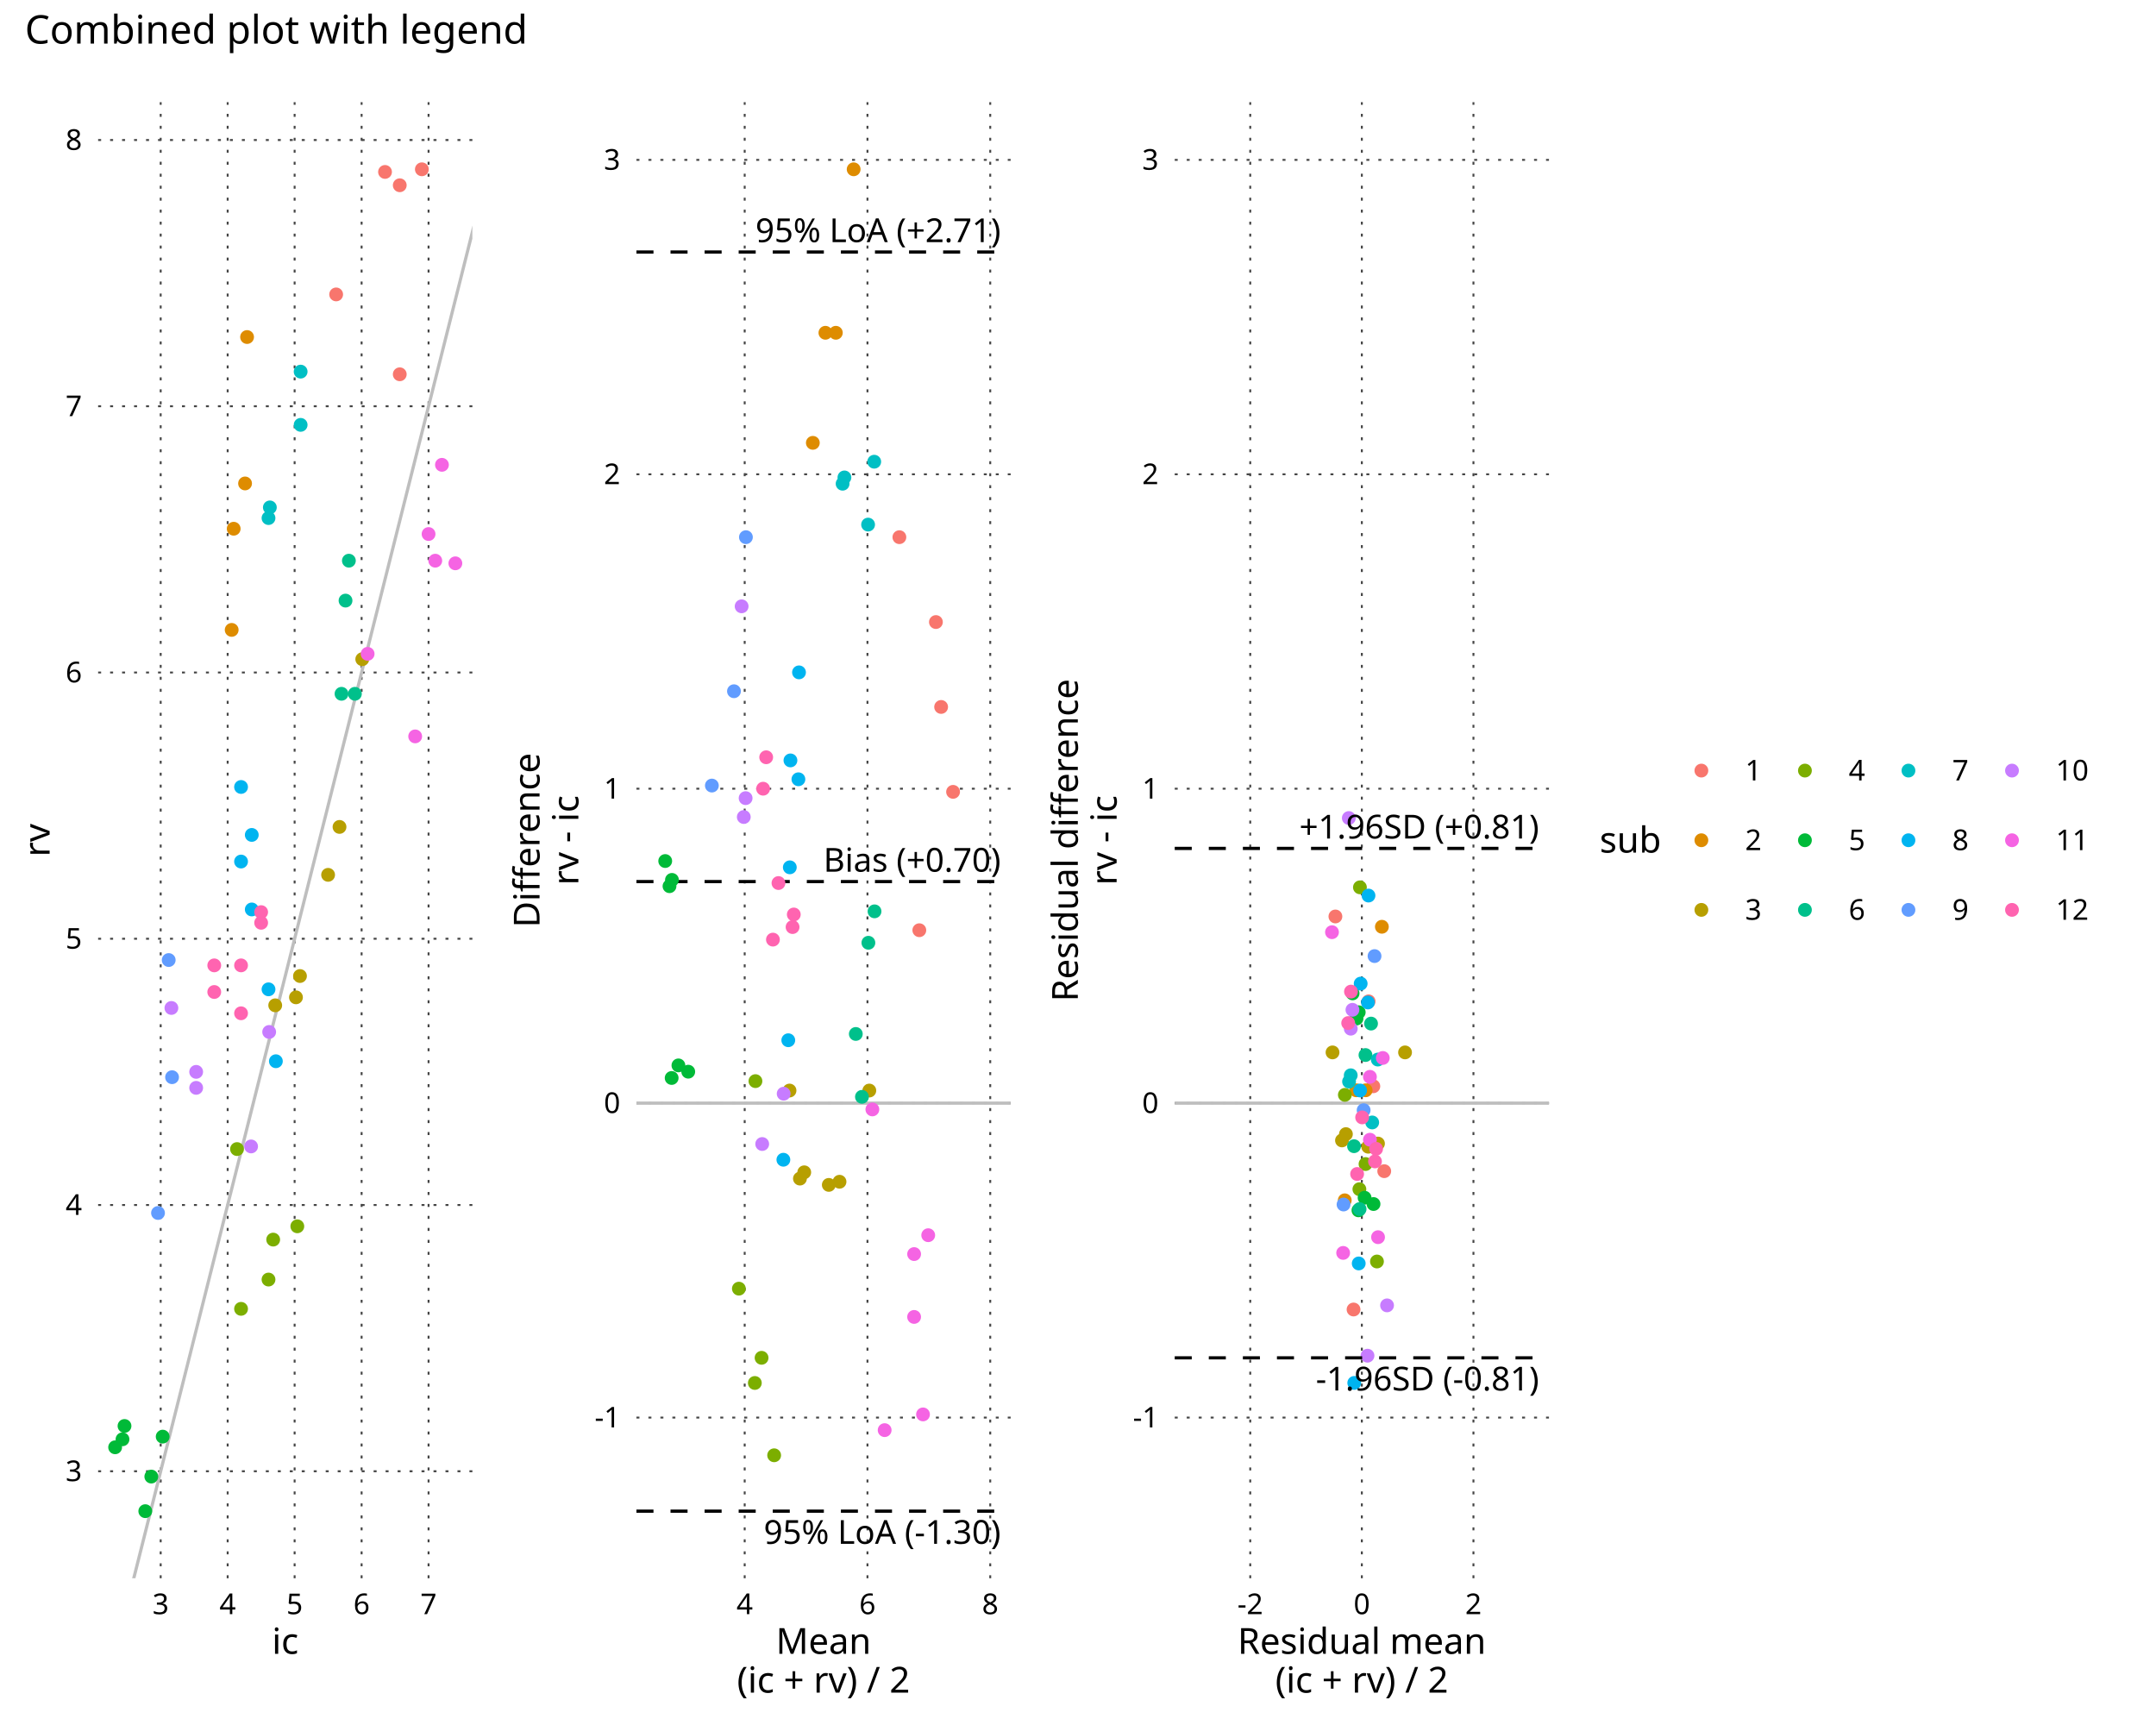
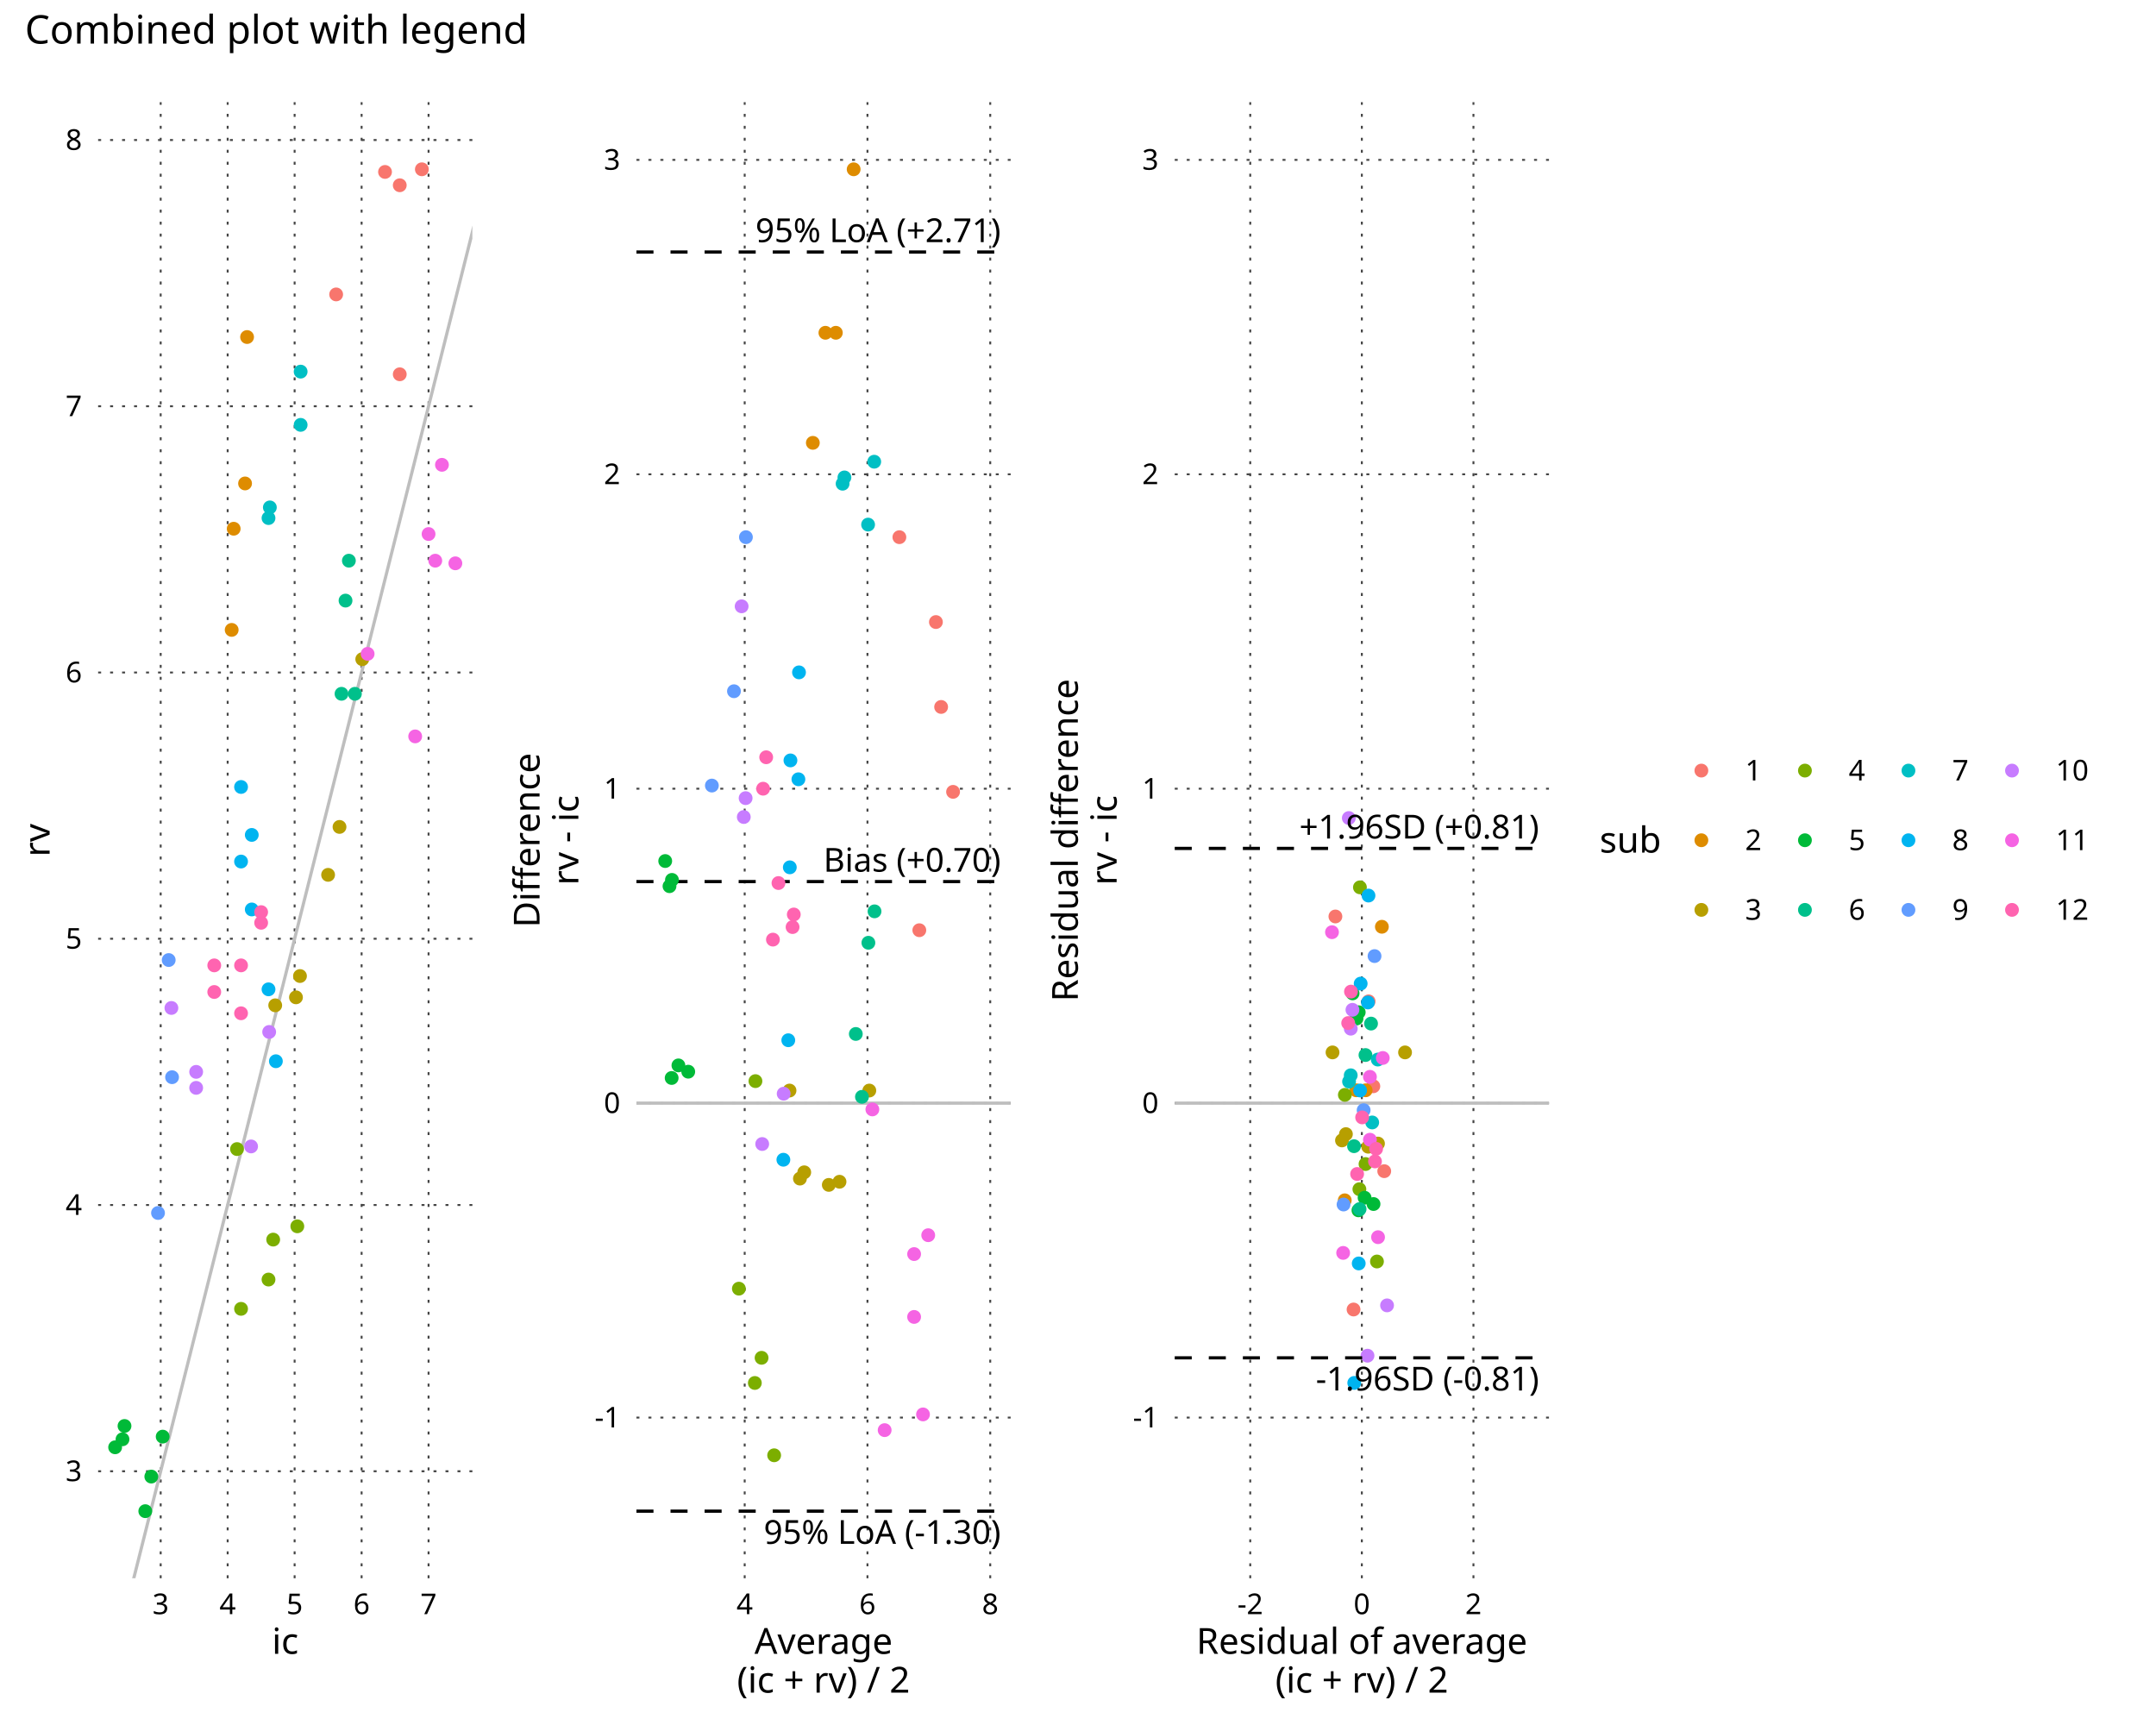
<svg xmlns="http://www.w3.org/2000/svg" class="svglite" data-engine-version="2.0" width="720.00pt" height="576.00pt" viewBox="0 0 720.00 576.00">
  <defs>
    <style type="text/css">
    .svglite line, .svglite polyline, .svglite polygon, .svglite path, .svglite rect, .svglite circle {
      fill: none;
      stroke: #000000;
      stroke-linecap: round;
      stroke-linejoin: round;
      stroke-miterlimit: 10.00;
    }
  </style>
  </defs>
  <rect width="100%" height="100%" style="stroke: none; fill: #FFFFFF;" />
  <defs>
    <clipPath id="cpMC4wMHw3MjAuMDB8MC4wMHw1NzYuMDA=">
      <rect x="0.00" y="0.00" width="720.00" height="576.00" />
    </clipPath>
  </defs>
  <g clip-path="url(#cpMC4wMHw3MjAuMDB8MC4wMHw1NzYuMDA=)">
    <rect x="0.00" y="0.00" width="720.00" height="576.00" style="stroke-width: 1.07; stroke: #FFFFFF; fill: #FFFFFF;" />
  </g>
  <defs>
    <clipPath id="cpMzIuNzd8NTE3LjI4fDM0LjEyfDUyNy4wMQ==">
      <rect x="32.77" y="34.12" width="484.50" height="492.89" />
    </clipPath>
  </defs>
  <g clip-path="url(#cpMzIuNzd8NTE3LjI4fDM0LjEyfDUyNy4wMQ==)">
</g>
  <g clip-path="url(#cpMC4wMHw3MjAuMDB8MC4wMHw1NzYuMDA=)">
</g>
  <defs>
    <clipPath id="cpNS40OHwxNjkuMDl8MjIuNzh8NTcwLjUy">
      <rect x="5.48" y="22.78" width="163.61" height="547.74" />
    </clipPath>
  </defs>
  <g clip-path="url(#cpNS40OHwxNjkuMDl8MjIuNzh8NTcwLjUy)">
</g>
  <g clip-path="url(#cpMC4wMHw3MjAuMDB8MC4wMHw1NzYuMDA=)">
</g>
  <defs>
    <clipPath id="cpMTY5LjA5fDM0OC44NXwyMi43OHw1NzAuNTI=">
      <rect x="169.09" y="22.78" width="179.76" height="547.74" />
    </clipPath>
  </defs>
  <g clip-path="url(#cpMTY5LjA5fDM0OC44NXwyMi43OHw1NzAuNTI=)">
</g>
  <g clip-path="url(#cpMC4wMHw3MjAuMDB8MC4wMHw1NzYuMDA=)">
</g>
  <defs>
    <clipPath id="cpMzQ4Ljg1fDcxNC41MnwyMi43OHw1NzAuNTI=">
      <rect x="348.85" y="22.78" width="365.67" height="547.74" />
    </clipPath>
  </defs>
  <g clip-path="url(#cpMzQ4Ljg1fDcxNC41MnwyMi43OHw1NzAuNTI=)">
</g>
  <g clip-path="url(#cpMC4wMHw3MjAuMDB8MC4wMHw1NzYuMDA=)">
</g>
  <defs>
    <clipPath id="cpMzIuNzd8MTU3Ljc1fDM0LjEyfDUyNy4wMQ==">
      <rect x="32.77" y="34.12" width="124.98" height="492.89" />
    </clipPath>
  </defs>
  <g clip-path="url(#cpMzIuNzd8MTU3Ljc1fDM0LjEyfDUyNy4wMQ==)">
    <polyline points="32.77,491.27 157.75,491.27 " style="stroke-width: 0.64; stroke: #454545; stroke-dasharray: 1.00,3.00; stroke-linecap: butt;" />
    <polyline points="32.77,402.36 157.75,402.36 " style="stroke-width: 0.64; stroke: #454545; stroke-dasharray: 1.00,3.00; stroke-linecap: butt;" />
    <polyline points="32.77,313.46 157.75,313.46 " style="stroke-width: 0.64; stroke: #454545; stroke-dasharray: 1.00,3.00; stroke-linecap: butt;" />
    <polyline points="32.77,224.56 157.75,224.56 " style="stroke-width: 0.64; stroke: #454545; stroke-dasharray: 1.00,3.00; stroke-linecap: butt;" />
    <polyline points="32.77,135.65 157.75,135.65 " style="stroke-width: 0.64; stroke: #454545; stroke-dasharray: 1.00,3.00; stroke-linecap: butt;" />
    <polyline points="32.77,46.75 157.75,46.75 " style="stroke-width: 0.64; stroke: #454545; stroke-dasharray: 1.00,3.00; stroke-linecap: butt;" />
    <polyline points="53.66,527.01 53.66,34.12 " style="stroke-width: 0.64; stroke: #454545; stroke-dasharray: 1.00,3.00; stroke-linecap: butt;" />
    <polyline points="76.03,527.01 76.03,34.12 " style="stroke-width: 0.64; stroke: #454545; stroke-dasharray: 1.00,3.00; stroke-linecap: butt;" />
    <polyline points="98.39,527.01 98.39,34.12 " style="stroke-width: 0.64; stroke: #454545; stroke-dasharray: 1.00,3.00; stroke-linecap: butt;" />
    <polyline points="120.76,527.01 120.76,34.12 " style="stroke-width: 0.64; stroke: #454545; stroke-dasharray: 1.00,3.00; stroke-linecap: butt;" />
    <polyline points="143.12,527.01 143.12,34.12 " style="stroke-width: 0.64; stroke: #454545; stroke-dasharray: 1.00,3.00; stroke-linecap: butt;" />
    <line x1="-92.20" y1="1071.10" x2="282.72" y2="-419.29" style="stroke-width: 1.07; stroke: #BEBEBE; stroke-linecap: butt;" />
    <circle cx="133.50" cy="61.86" r="1.95" style="stroke-width: 0.71; stroke: #F8766D; fill: #F8766D;" />
    <circle cx="112.26" cy="98.31" r="1.95" style="stroke-width: 0.71; stroke: #F8766D; fill: #F8766D;" />
    <circle cx="140.88" cy="56.53" r="1.95" style="stroke-width: 0.71; stroke: #F8766D; fill: #F8766D;" />
    <circle cx="133.50" cy="124.98" r="1.95" style="stroke-width: 0.71; stroke: #F8766D; fill: #F8766D;" />
    <circle cx="128.58" cy="57.41" r="1.95" style="stroke-width: 0.71; stroke: #F8766D; fill: #F8766D;" />
    <circle cx="77.37" cy="210.33" r="1.95" style="stroke-width: 0.71; stroke: #DE8C00; fill: #DE8C00;" />
    <circle cx="82.51" cy="112.54" r="1.95" style="stroke-width: 0.71; stroke: #DE8C00; fill: #DE8C00;" />
    <circle cx="81.84" cy="161.43" r="1.95" style="stroke-width: 0.71; stroke: #DE8C00; fill: #DE8C00;" />
    <circle cx="78.04" cy="176.55" r="1.95" style="stroke-width: 0.71; stroke: #DE8C00; fill: #DE8C00;" />
    <circle cx="91.91" cy="335.69" r="1.95" style="stroke-width: 0.71; stroke: #B79F00; fill: #B79F00;" />
    <circle cx="109.57" cy="292.12" r="1.95" style="stroke-width: 0.71; stroke: #B79F00; fill: #B79F00;" />
    <circle cx="100.18" cy="325.91" r="1.95" style="stroke-width: 0.71; stroke: #B79F00; fill: #B79F00;" />
    <circle cx="98.84" cy="333.02" r="1.95" style="stroke-width: 0.71; stroke: #B79F00; fill: #B79F00;" />
    <circle cx="120.98" cy="220.11" r="1.95" style="stroke-width: 0.71; stroke: #B79F00; fill: #B79F00;" />
    <circle cx="113.38" cy="276.12" r="1.95" style="stroke-width: 0.71; stroke: #B79F00; fill: #B79F00;" />
    <circle cx="79.16" cy="383.69" r="1.95" style="stroke-width: 0.71; stroke: #7CAE00; fill: #7CAE00;" />
    <circle cx="80.50" cy="437.04" r="1.95" style="stroke-width: 0.71; stroke: #7CAE00; fill: #7CAE00;" />
    <circle cx="89.67" cy="427.26" r="1.95" style="stroke-width: 0.71; stroke: #7CAE00; fill: #7CAE00;" />
    <circle cx="91.23" cy="413.92" r="1.95" style="stroke-width: 0.71; stroke: #7CAE00; fill: #7CAE00;" />
    <circle cx="99.29" cy="409.48" r="1.95" style="stroke-width: 0.71; stroke: #7CAE00; fill: #7CAE00;" />
    <circle cx="54.33" cy="479.71" r="1.95" style="stroke-width: 0.71; stroke: #00BA38; fill: #00BA38;" />
    <circle cx="50.53" cy="493.05" r="1.95" style="stroke-width: 0.71; stroke: #00BA38; fill: #00BA38;" />
    <circle cx="48.52" cy="504.60" r="1.95" style="stroke-width: 0.71; stroke: #00BA38; fill: #00BA38;" />
    <circle cx="41.58" cy="476.15" r="1.95" style="stroke-width: 0.71; stroke: #00BA38; fill: #00BA38;" />
    <circle cx="38.45" cy="483.27" r="1.95" style="stroke-width: 0.71; stroke: #00BA38; fill: #00BA38;" />
    <circle cx="40.91" cy="480.60" r="1.95" style="stroke-width: 0.71; stroke: #00BA38; fill: #00BA38;" />
    <circle cx="118.52" cy="231.67" r="1.95" style="stroke-width: 0.71; stroke: #00C08B; fill: #00C08B;" />
    <circle cx="116.51" cy="187.22" r="1.95" style="stroke-width: 0.71; stroke: #00C08B; fill: #00C08B;" />
    <circle cx="114.05" cy="231.67" r="1.95" style="stroke-width: 0.71; stroke: #00C08B; fill: #00C08B;" />
    <circle cx="115.39" cy="200.55" r="1.95" style="stroke-width: 0.71; stroke: #00C08B; fill: #00C08B;" />
    <circle cx="100.40" cy="124.09" r="1.95" style="stroke-width: 0.71; stroke: #00BFC4; fill: #00BFC4;" />
    <circle cx="90.12" cy="169.43" r="1.95" style="stroke-width: 0.71; stroke: #00BFC4; fill: #00BFC4;" />
    <circle cx="89.67" cy="172.99" r="1.95" style="stroke-width: 0.71; stroke: #00BFC4; fill: #00BFC4;" />
    <circle cx="100.40" cy="141.87" r="1.95" style="stroke-width: 0.71; stroke: #00BFC4; fill: #00BFC4;" />
    <circle cx="92.13" cy="354.36" r="1.95" style="stroke-width: 0.71; stroke: #00B4F0; fill: #00B4F0;" />
    <circle cx="89.67" cy="330.35" r="1.95" style="stroke-width: 0.71; stroke: #00B4F0; fill: #00B4F0;" />
    <circle cx="84.08" cy="303.68" r="1.95" style="stroke-width: 0.71; stroke: #00B4F0; fill: #00B4F0;" />
    <circle cx="80.50" cy="287.68" r="1.95" style="stroke-width: 0.71; stroke: #00B4F0; fill: #00B4F0;" />
    <circle cx="84.08" cy="278.79" r="1.95" style="stroke-width: 0.71; stroke: #00B4F0; fill: #00B4F0;" />
    <circle cx="80.50" cy="262.78" r="1.95" style="stroke-width: 0.71; stroke: #00B4F0; fill: #00B4F0;" />
    <circle cx="57.46" cy="359.69" r="1.95" style="stroke-width: 0.71; stroke: #619CFF; fill: #619CFF;" />
    <circle cx="56.34" cy="320.57" r="1.95" style="stroke-width: 0.71; stroke: #619CFF; fill: #619CFF;" />
    <circle cx="52.77" cy="405.03" r="1.95" style="stroke-width: 0.71; stroke: #619CFF; fill: #619CFF;" />
    <circle cx="83.85" cy="382.81" r="1.95" style="stroke-width: 0.71; stroke: #C77CFF; fill: #C77CFF;" />
    <circle cx="89.89" cy="344.58" r="1.95" style="stroke-width: 0.71; stroke: #C77CFF; fill: #C77CFF;" />
    <circle cx="57.24" cy="336.57" r="1.95" style="stroke-width: 0.71; stroke: #C77CFF; fill: #C77CFF;" />
    <circle cx="65.51" cy="363.25" r="1.95" style="stroke-width: 0.71; stroke: #C77CFF; fill: #C77CFF;" />
    <circle cx="65.51" cy="357.91" r="1.95" style="stroke-width: 0.71; stroke: #C77CFF; fill: #C77CFF;" />
    <circle cx="147.59" cy="155.21" r="1.95" style="stroke-width: 0.71; stroke: #F564E3; fill: #F564E3;" />
    <circle cx="122.77" cy="218.33" r="1.95" style="stroke-width: 0.71; stroke: #F564E3; fill: #F564E3;" />
    <circle cx="143.12" cy="178.32" r="1.95" style="stroke-width: 0.71; stroke: #F564E3; fill: #F564E3;" />
    <circle cx="145.36" cy="187.22" r="1.95" style="stroke-width: 0.71; stroke: #F564E3; fill: #F564E3;" />
    <circle cx="152.07" cy="188.10" r="1.95" style="stroke-width: 0.71; stroke: #F564E3; fill: #F564E3;" />
    <circle cx="138.65" cy="245.89" r="1.95" style="stroke-width: 0.71; stroke: #F564E3; fill: #F564E3;" />
    <circle cx="87.21" cy="308.13" r="1.95" style="stroke-width: 0.71; stroke: #FF64B0; fill: #FF64B0;" />
    <circle cx="80.50" cy="338.35" r="1.95" style="stroke-width: 0.71; stroke: #FF64B0; fill: #FF64B0;" />
    <circle cx="71.55" cy="322.35" r="1.95" style="stroke-width: 0.71; stroke: #FF64B0; fill: #FF64B0;" />
    <circle cx="71.55" cy="331.24" r="1.95" style="stroke-width: 0.71; stroke: #FF64B0; fill: #FF64B0;" />
    <circle cx="80.50" cy="322.35" r="1.95" style="stroke-width: 0.71; stroke: #FF64B0; fill: #FF64B0;" />
    <circle cx="87.21" cy="304.57" r="1.95" style="stroke-width: 0.71; stroke: #FF64B0; fill: #FF64B0;" />
  </g>
  <g clip-path="url(#cpMC4wMHw3MjAuMDB8MC4wMHw1NzYuMDA=)">
    <text x="27.39" y="494.57" text-anchor="end" style="font-size: 9.60px; font-family: sans;" textLength="5.34px" lengthAdjust="spacingAndGlyphs">3</text>
    <text x="27.39" y="405.67" text-anchor="end" style="font-size: 9.60px; font-family: sans;" textLength="5.34px" lengthAdjust="spacingAndGlyphs">4</text>
    <text x="27.39" y="316.76" text-anchor="end" style="font-size: 9.60px; font-family: sans;" textLength="5.34px" lengthAdjust="spacingAndGlyphs">5</text>
    <text x="27.39" y="227.86" text-anchor="end" style="font-size: 9.60px; font-family: sans;" textLength="5.34px" lengthAdjust="spacingAndGlyphs">6</text>
    <text x="27.39" y="138.95" text-anchor="end" style="font-size: 9.60px; font-family: sans;" textLength="5.34px" lengthAdjust="spacingAndGlyphs">7</text>
    <text x="27.39" y="50.05" text-anchor="end" style="font-size: 9.60px; font-family: sans;" textLength="5.34px" lengthAdjust="spacingAndGlyphs">8</text>
    <text x="53.66" y="538.99" text-anchor="middle" style="font-size: 9.60px; font-family: sans;" textLength="5.34px" lengthAdjust="spacingAndGlyphs">3</text>
    <text x="76.03" y="538.99" text-anchor="middle" style="font-size: 9.60px; font-family: sans;" textLength="5.34px" lengthAdjust="spacingAndGlyphs">4</text>
    <text x="98.39" y="538.99" text-anchor="middle" style="font-size: 9.60px; font-family: sans;" textLength="5.34px" lengthAdjust="spacingAndGlyphs">5</text>
    <text x="120.76" y="538.99" text-anchor="middle" style="font-size: 9.60px; font-family: sans;" textLength="5.34px" lengthAdjust="spacingAndGlyphs">6</text>
    <text x="143.12" y="538.99" text-anchor="middle" style="font-size: 9.60px; font-family: sans;" textLength="5.34px" lengthAdjust="spacingAndGlyphs">7</text>
    <text x="95.26" y="552.23" text-anchor="middle" style="font-size: 12.00px; font-family: sans;" textLength="8.67px" lengthAdjust="spacingAndGlyphs">ic</text>
    <text transform="translate(16.57,280.57) rotate(-90)" text-anchor="middle" style="font-size: 12.00px; font-family: sans;" textLength="10.00px" lengthAdjust="spacingAndGlyphs">rv</text>
    <polyline points="212.54,473.34 337.51,473.34 " style="stroke-width: 0.64; stroke: #454545; stroke-dasharray: 1.00,3.00; stroke-linecap: butt;" />
    <polyline points="212.54,368.35 337.51,368.35 " style="stroke-width: 0.64; stroke: #454545; stroke-dasharray: 1.00,3.00; stroke-linecap: butt;" />
    <polyline points="212.54,263.36 337.51,263.36 " style="stroke-width: 0.64; stroke: #454545; stroke-dasharray: 1.00,3.00; stroke-linecap: butt;" />
    <polyline points="212.54,158.37 337.51,158.37 " style="stroke-width: 0.64; stroke: #454545; stroke-dasharray: 1.00,3.00; stroke-linecap: butt;" />
    <polyline points="212.54,53.38 337.51,53.38 " style="stroke-width: 0.64; stroke: #454545; stroke-dasharray: 1.00,3.00; stroke-linecap: butt;" />
    <polyline points="248.69,527.01 248.69,34.12 " style="stroke-width: 0.64; stroke: #454545; stroke-dasharray: 1.00,3.00; stroke-linecap: butt;" />
    <polyline points="289.69,527.01 289.69,34.12 " style="stroke-width: 0.64; stroke: #454545; stroke-dasharray: 1.00,3.00; stroke-linecap: butt;" />
    <polyline points="330.69,527.01 330.69,34.12 " style="stroke-width: 0.64; stroke: #454545; stroke-dasharray: 1.00,3.00; stroke-linecap: butt;" />
    <line x1="212.54" y1="368.35" x2="337.51" y2="368.35" style="stroke-width: 1.07; stroke: #BEBEBE; stroke-linecap: butt;" />
    <line x1="212.54" y1="294.38" x2="337.51" y2="294.38" style="stroke-width: 1.07; stroke-dasharray: 5.69,5.69; stroke-linecap: butt;" />
    <line x1="212.54" y1="504.60" x2="337.51" y2="504.60" style="stroke-width: 1.07; stroke-dasharray: 5.69,5.69; stroke-linecap: butt;" />
    <line x1="212.54" y1="84.16" x2="337.51" y2="84.16" style="stroke-width: 1.07; stroke-dasharray: 5.69,5.69; stroke-linecap: butt;" />
    <polygon points="273.04,294.38 335.52,294.38 335.44,294.38 335.76,294.37 336.08,294.30 336.38,294.19 336.65,294.03 336.90,293.83 337.11,293.59 337.28,293.32 337.41,293.02 337.49,292.71 337.51,292.39 337.51,292.39 337.51,282.15 337.51,282.15 337.49,281.83 337.41,281.52 337.28,281.22 337.11,280.95 336.90,280.71 336.65,280.51 336.38,280.35 336.08,280.24 335.76,280.18 335.52,280.16 273.04,280.16 273.28,280.18 272.96,280.16 272.64,280.20 272.33,280.29 272.04,280.43 271.78,280.61 271.55,280.83 271.36,281.09 271.21,281.37 271.11,281.67 271.06,281.99 271.05,282.15 271.05,292.39 271.06,292.23 271.06,292.55 271.11,292.87 271.21,293.17 271.36,293.46 271.55,293.71 271.78,293.93 272.04,294.12 272.33,294.25 272.64,294.34 272.96,294.38 " style="stroke-width: nan; stroke: none; fill: none;" />
    <text x="334.20" y="291.07" text-anchor="end" style="font-size: 11.04px; font-family: sans;" textLength="59.84px" lengthAdjust="spacingAndGlyphs">Bias (+0.70)</text>
    <polygon points="252.48,518.83 335.52,518.83 335.44,518.82 335.76,518.81 336.08,518.75 336.38,518.63 336.65,518.47 336.90,518.27 337.11,518.03 337.28,517.76 337.41,517.47 337.49,517.16 337.51,516.84 337.51,516.84 337.51,506.59 337.51,506.59 337.49,506.27 337.41,505.96 337.28,505.67 337.11,505.40 336.90,505.16 336.65,504.96 336.38,504.80 336.08,504.68 335.76,504.62 335.52,504.60 252.48,504.60 252.72,504.62 252.40,504.61 252.08,504.64 251.78,504.73 251.49,504.87 251.23,505.05 250.99,505.27 250.80,505.53 250.65,505.81 250.55,506.12 250.50,506.43 250.50,506.59 250.50,516.84 250.50,516.68 250.50,517.00 250.55,517.31 250.65,517.62 250.80,517.90 250.99,518.16 251.23,518.38 251.49,518.56 251.78,518.70 252.08,518.79 252.40,518.82 " style="stroke-width: nan; stroke: none; fill: none;" />
    <text x="334.20" y="515.51" text-anchor="end" style="font-size: 11.04px; font-family: sans;" textLength="80.39px" lengthAdjust="spacingAndGlyphs">95% LoA (-1.30)</text>
    <polygon points="249.71,84.16 335.52,84.16 335.44,84.16 335.76,84.15 336.08,84.08 336.38,83.97 336.65,83.81 336.90,83.61 337.11,83.37 337.28,83.10 337.41,82.80 337.49,82.49 337.51,82.17 337.51,82.17 337.51,71.93 337.51,71.93 337.49,71.61 337.41,71.30 337.28,71.00 337.11,70.73 336.90,70.49 336.65,70.29 336.38,70.13 336.08,70.02 335.76,69.95 335.52,69.94 249.71,69.94 249.95,69.95 249.63,69.94 249.31,69.98 249.00,70.07 248.71,70.20 248.45,70.39 248.22,70.61 248.03,70.86 247.88,71.15 247.78,71.45 247.73,71.77 247.72,71.93 247.72,82.17 247.73,82.01 247.73,82.33 247.78,82.65 247.88,82.95 248.03,83.23 248.22,83.49 248.45,83.71 248.71,83.89 249.00,84.03 249.31,84.12 249.63,84.16 " style="stroke-width: nan; stroke: none; fill: none;" />
    <text x="334.20" y="80.85" text-anchor="end" style="font-size: 11.04px; font-family: sans;" textLength="83.17px" lengthAdjust="spacingAndGlyphs">95% LoA (+2.71)</text>
    <circle cx="314.29" cy="236.06" r="1.95" style="stroke-width: 0.71; stroke: #F8766D; fill: #F8766D;" />
    <circle cx="300.35" cy="179.37" r="1.95" style="stroke-width: 0.71; stroke: #F8766D; fill: #F8766D;" />
    <circle cx="318.28" cy="264.41" r="1.95" style="stroke-width: 0.71; stroke: #F8766D; fill: #F8766D;" />
    <circle cx="307.01" cy="310.61" r="1.95" style="stroke-width: 0.71; stroke: #F8766D; fill: #F8766D;" />
    <circle cx="312.55" cy="207.71" r="1.95" style="stroke-width: 0.71; stroke: #F8766D; fill: #F8766D;" />
    <circle cx="271.45" cy="147.87" r="1.95" style="stroke-width: 0.71; stroke: #DE8C00; fill: #DE8C00;" />
    <circle cx="285.08" cy="56.53" r="1.95" style="stroke-width: 0.71; stroke: #DE8C00; fill: #DE8C00;" />
    <circle cx="279.13" cy="111.12" r="1.95" style="stroke-width: 0.71; stroke: #DE8C00; fill: #DE8C00;" />
    <circle cx="275.65" cy="111.12" r="1.95" style="stroke-width: 0.71; stroke: #DE8C00; fill: #DE8C00;" />
    <circle cx="263.66" cy="364.15" r="1.95" style="stroke-width: 0.71; stroke: #B79F00; fill: #B79F00;" />
    <circle cx="276.78" cy="395.65" r="1.95" style="stroke-width: 0.71; stroke: #B79F00; fill: #B79F00;" />
    <circle cx="268.58" cy="391.45" r="1.95" style="stroke-width: 0.71; stroke: #B79F00; fill: #B79F00;" />
    <circle cx="267.14" cy="393.55" r="1.95" style="stroke-width: 0.71; stroke: #B79F00; fill: #B79F00;" />
    <circle cx="290.31" cy="364.15" r="1.95" style="stroke-width: 0.71; stroke: #B79F00; fill: #B79F00;" />
    <circle cx="280.36" cy="394.60" r="1.95" style="stroke-width: 0.71; stroke: #B79F00; fill: #B79F00;" />
    <circle cx="252.28" cy="361.00" r="1.95" style="stroke-width: 0.71; stroke: #7CAE00; fill: #7CAE00;" />
    <circle cx="246.75" cy="430.30" r="1.95" style="stroke-width: 0.71; stroke: #7CAE00; fill: #7CAE00;" />
    <circle cx="252.08" cy="461.79" r="1.95" style="stroke-width: 0.71; stroke: #7CAE00; fill: #7CAE00;" />
    <circle cx="254.33" cy="453.39" r="1.95" style="stroke-width: 0.71; stroke: #7CAE00; fill: #7CAE00;" />
    <circle cx="258.53" cy="485.94" r="1.95" style="stroke-width: 0.71; stroke: #7CAE00; fill: #7CAE00;" />
    <circle cx="229.84" cy="357.85" r="1.95" style="stroke-width: 0.71; stroke: #00BA38; fill: #00BA38;" />
    <circle cx="226.56" cy="355.75" r="1.95" style="stroke-width: 0.71; stroke: #00BA38; fill: #00BA38;" />
    <circle cx="224.30" cy="359.95" r="1.95" style="stroke-width: 0.71; stroke: #00BA38; fill: #00BA38;" />
    <circle cx="224.40" cy="293.81" r="1.95" style="stroke-width: 0.71; stroke: #00BA38; fill: #00BA38;" />
    <circle cx="222.15" cy="287.51" r="1.95" style="stroke-width: 0.71; stroke: #00BA38; fill: #00BA38;" />
    <circle cx="223.58" cy="295.91" r="1.95" style="stroke-width: 0.71; stroke: #00BA38; fill: #00BA38;" />
    <circle cx="287.85" cy="366.25" r="1.95" style="stroke-width: 0.71; stroke: #00C08B; fill: #00C08B;" />
    <circle cx="292.05" cy="304.31" r="1.95" style="stroke-width: 0.71; stroke: #00C08B; fill: #00C08B;" />
    <circle cx="285.80" cy="345.25" r="1.95" style="stroke-width: 0.71; stroke: #00C08B; fill: #00C08B;" />
    <circle cx="290.00" cy="314.80" r="1.95" style="stroke-width: 0.71; stroke: #00C08B; fill: #00C08B;" />
    <circle cx="291.95" cy="154.17" r="1.95" style="stroke-width: 0.71; stroke: #00BFC4; fill: #00BFC4;" />
    <circle cx="282.00" cy="159.42" r="1.95" style="stroke-width: 0.71; stroke: #00BFC4; fill: #00BFC4;" />
    <circle cx="281.39" cy="161.52" r="1.95" style="stroke-width: 0.71; stroke: #00BFC4; fill: #00BFC4;" />
    <circle cx="289.90" cy="175.17" r="1.95" style="stroke-width: 0.71; stroke: #00BFC4; fill: #00BFC4;" />
    <circle cx="261.61" cy="387.25" r="1.95" style="stroke-width: 0.71; stroke: #00B4F0; fill: #00B4F0;" />
    <circle cx="263.25" cy="347.35" r="1.95" style="stroke-width: 0.71; stroke: #00B4F0; fill: #00B4F0;" />
    <circle cx="263.76" cy="289.61" r="1.95" style="stroke-width: 0.71; stroke: #00B4F0; fill: #00B4F0;" />
    <circle cx="263.97" cy="253.91" r="1.95" style="stroke-width: 0.71; stroke: #00B4F0; fill: #00B4F0;" />
    <circle cx="266.63" cy="260.21" r="1.95" style="stroke-width: 0.71; stroke: #00B4F0; fill: #00B4F0;" />
    <circle cx="266.83" cy="224.51" r="1.95" style="stroke-width: 0.71; stroke: #00B4F0; fill: #00B4F0;" />
    <circle cx="245.11" cy="230.81" r="1.95" style="stroke-width: 0.71; stroke: #619CFF; fill: #619CFF;" />
    <circle cx="249.10" cy="179.37" r="1.95" style="stroke-width: 0.71; stroke: #619CFF; fill: #619CFF;" />
    <circle cx="237.73" cy="262.31" r="1.95" style="stroke-width: 0.71; stroke: #619CFF; fill: #619CFF;" />
    <circle cx="254.54" cy="382.00" r="1.95" style="stroke-width: 0.71; stroke: #C77CFF; fill: #C77CFF;" />
    <circle cx="261.71" cy="365.20" r="1.95" style="stroke-width: 0.71; stroke: #C77CFF; fill: #C77CFF;" />
    <circle cx="247.67" cy="202.46" r="1.95" style="stroke-width: 0.71; stroke: #C77CFF; fill: #C77CFF;" />
    <circle cx="248.39" cy="272.81" r="1.95" style="stroke-width: 0.71; stroke: #C77CFF; fill: #C77CFF;" />
    <circle cx="249.00" cy="266.51" r="1.95" style="stroke-width: 0.71; stroke: #C77CFF; fill: #C77CFF;" />
    <circle cx="309.98" cy="412.45" r="1.95" style="stroke-width: 0.71; stroke: #F564E3; fill: #F564E3;" />
    <circle cx="291.33" cy="370.45" r="1.95" style="stroke-width: 0.71; stroke: #F564E3; fill: #F564E3;" />
    <circle cx="305.27" cy="418.75" r="1.95" style="stroke-width: 0.71; stroke: #F564E3; fill: #F564E3;" />
    <circle cx="305.27" cy="439.74" r="1.95" style="stroke-width: 0.71; stroke: #F564E3; fill: #F564E3;" />
    <circle cx="308.24" cy="472.29" r="1.95" style="stroke-width: 0.71; stroke: #F564E3; fill: #F564E3;" />
    <circle cx="295.43" cy="477.54" r="1.95" style="stroke-width: 0.71; stroke: #F564E3; fill: #F564E3;" />
    <circle cx="264.68" cy="309.56" r="1.95" style="stroke-width: 0.71; stroke: #FF64B0; fill: #FF64B0;" />
    <circle cx="258.12" cy="313.75" r="1.95" style="stroke-width: 0.71; stroke: #FF64B0; fill: #FF64B0;" />
    <circle cx="255.87" cy="252.86" r="1.95" style="stroke-width: 0.71; stroke: #FF64B0; fill: #FF64B0;" />
    <circle cx="254.84" cy="263.36" r="1.95" style="stroke-width: 0.71; stroke: #FF64B0; fill: #FF64B0;" />
    <circle cx="259.97" cy="294.86" r="1.95" style="stroke-width: 0.71; stroke: #FF64B0; fill: #FF64B0;" />
    <circle cx="265.09" cy="305.36" r="1.95" style="stroke-width: 0.71; stroke: #FF64B0; fill: #FF64B0;" />
    <text x="207.16" y="476.65" text-anchor="end" style="font-size: 9.60px; font-family: sans;" textLength="8.54px" lengthAdjust="spacingAndGlyphs">-1</text>
    <text x="207.16" y="371.65" text-anchor="end" style="font-size: 9.60px; font-family: sans;" textLength="5.34px" lengthAdjust="spacingAndGlyphs">0</text>
    <text x="207.16" y="266.66" text-anchor="end" style="font-size: 9.60px; font-family: sans;" textLength="5.34px" lengthAdjust="spacingAndGlyphs">1</text>
    <text x="207.16" y="161.67" text-anchor="end" style="font-size: 9.60px; font-family: sans;" textLength="5.34px" lengthAdjust="spacingAndGlyphs">2</text>
    <text x="207.16" y="56.68" text-anchor="end" style="font-size: 9.60px; font-family: sans;" textLength="5.34px" lengthAdjust="spacingAndGlyphs">3</text>
    <text x="248.69" y="538.99" text-anchor="middle" style="font-size: 9.60px; font-family: sans;" textLength="5.34px" lengthAdjust="spacingAndGlyphs">4</text>
    <text x="289.69" y="538.99" text-anchor="middle" style="font-size: 9.60px; font-family: sans;" textLength="5.34px" lengthAdjust="spacingAndGlyphs">6</text>
    <text x="330.69" y="538.99" text-anchor="middle" style="font-size: 9.60px; font-family: sans;" textLength="5.34px" lengthAdjust="spacingAndGlyphs">8</text>
-     <text x="275.02" y="552.23" text-anchor="middle" style="font-size: 12.00px; font-family: sans;" textLength="30.02px" lengthAdjust="spacingAndGlyphs">Mean</text>
+     <text x="275.02" y="552.23" text-anchor="middle" style="font-size: 12.00px; font-family: sans;" textLength="44.70px" lengthAdjust="spacingAndGlyphs">Average</text>
    <text x="275.02" y="565.19" text-anchor="middle" style="font-size: 12.00px; font-family: sans;" textLength="57.02px" lengthAdjust="spacingAndGlyphs">(ic + rv) / 2</text>
    <text transform="translate(180.18,280.57) rotate(-90)" text-anchor="middle" style="font-size: 12.00px; font-family: sans;" textLength="54.70px" lengthAdjust="spacingAndGlyphs">Difference</text>
    <text transform="translate(193.14,280.57) rotate(-90)" text-anchor="middle" style="font-size: 12.00px; font-family: sans;" textLength="29.33px" lengthAdjust="spacingAndGlyphs">rv - ic</text>
    <polyline points="392.30,473.34 517.28,473.34 " style="stroke-width: 0.64; stroke: #454545; stroke-dasharray: 1.00,3.00; stroke-linecap: butt;" />
    <polyline points="392.30,368.35 517.28,368.35 " style="stroke-width: 0.64; stroke: #454545; stroke-dasharray: 1.00,3.00; stroke-linecap: butt;" />
    <polyline points="392.30,263.36 517.28,263.36 " style="stroke-width: 0.64; stroke: #454545; stroke-dasharray: 1.00,3.00; stroke-linecap: butt;" />
    <polyline points="392.30,158.37 517.28,158.37 " style="stroke-width: 0.64; stroke: #454545; stroke-dasharray: 1.00,3.00; stroke-linecap: butt;" />
    <polyline points="392.30,53.38 517.28,53.38 " style="stroke-width: 0.64; stroke: #454545; stroke-dasharray: 1.00,3.00; stroke-linecap: butt;" />
    <polyline points="417.52,527.01 417.52,34.12 " style="stroke-width: 0.64; stroke: #454545; stroke-dasharray: 1.00,3.00; stroke-linecap: butt;" />
    <polyline points="454.79,527.01 454.79,34.12 " style="stroke-width: 0.64; stroke: #454545; stroke-dasharray: 1.00,3.00; stroke-linecap: butt;" />
    <polyline points="492.06,527.01 492.06,34.12 " style="stroke-width: 0.64; stroke: #454545; stroke-dasharray: 1.00,3.00; stroke-linecap: butt;" />
    <line x1="392.30" y1="368.35" x2="517.28" y2="368.35" style="stroke-width: 1.07; stroke: #BEBEBE; stroke-linecap: butt;" />
    <circle cx="458.63" cy="362.72" r="1.95" style="stroke-width: 0.71; stroke: #F8766D; fill: #F8766D;" />
    <circle cx="445.96" cy="306.02" r="1.95" style="stroke-width: 0.71; stroke: #F8766D; fill: #F8766D;" />
    <circle cx="462.27" cy="391.07" r="1.95" style="stroke-width: 0.71; stroke: #F8766D; fill: #F8766D;" />
    <circle cx="452.02" cy="437.26" r="1.95" style="stroke-width: 0.71; stroke: #F8766D; fill: #F8766D;" />
    <circle cx="457.05" cy="334.37" r="1.95" style="stroke-width: 0.71; stroke: #F8766D; fill: #F8766D;" />
    <circle cx="449.08" cy="400.80" r="1.95" style="stroke-width: 0.71; stroke: #DE8C00; fill: #DE8C00;" />
    <circle cx="461.48" cy="309.46" r="1.95" style="stroke-width: 0.71; stroke: #DE8C00; fill: #DE8C00;" />
    <circle cx="456.07" cy="364.06" r="1.95" style="stroke-width: 0.71; stroke: #DE8C00; fill: #DE8C00;" />
    <circle cx="452.90" cy="364.06" r="1.95" style="stroke-width: 0.71; stroke: #DE8C00; fill: #DE8C00;" />
    <circle cx="445.00" cy="351.41" r="1.95" style="stroke-width: 0.71; stroke: #B79F00; fill: #B79F00;" />
    <circle cx="456.92" cy="382.90" r="1.95" style="stroke-width: 0.71; stroke: #B79F00; fill: #B79F00;" />
    <circle cx="449.47" cy="378.70" r="1.95" style="stroke-width: 0.71; stroke: #B79F00; fill: #B79F00;" />
    <circle cx="448.16" cy="380.80" r="1.95" style="stroke-width: 0.71; stroke: #B79F00; fill: #B79F00;" />
    <circle cx="469.22" cy="351.41" r="1.95" style="stroke-width: 0.71; stroke: #B79F00; fill: #B79F00;" />
    <circle cx="460.18" cy="381.85" r="1.95" style="stroke-width: 0.71; stroke: #B79F00; fill: #B79F00;" />
    <circle cx="454.15" cy="296.29" r="1.95" style="stroke-width: 0.71; stroke: #7CAE00; fill: #7CAE00;" />
    <circle cx="449.12" cy="365.59" r="1.95" style="stroke-width: 0.71; stroke: #7CAE00; fill: #7CAE00;" />
    <circle cx="453.97" cy="397.09" r="1.95" style="stroke-width: 0.71; stroke: #7CAE00; fill: #7CAE00;" />
    <circle cx="456.02" cy="388.69" r="1.95" style="stroke-width: 0.71; stroke: #7CAE00; fill: #7CAE00;" />
    <circle cx="459.84" cy="421.23" r="1.95" style="stroke-width: 0.71; stroke: #7CAE00; fill: #7CAE00;" />
    <circle cx="458.69" cy="402.04" r="1.95" style="stroke-width: 0.71; stroke: #00BA38; fill: #00BA38;" />
    <circle cx="455.71" cy="399.94" r="1.95" style="stroke-width: 0.71; stroke: #00BA38; fill: #00BA38;" />
    <circle cx="453.66" cy="404.14" r="1.95" style="stroke-width: 0.71; stroke: #00BA38; fill: #00BA38;" />
    <circle cx="453.75" cy="338.00" r="1.95" style="stroke-width: 0.71; stroke: #00BA38; fill: #00BA38;" />
    <circle cx="451.70" cy="331.70" r="1.95" style="stroke-width: 0.71; stroke: #00BA38; fill: #00BA38;" />
    <circle cx="453.01" cy="340.10" r="1.95" style="stroke-width: 0.71; stroke: #00BA38; fill: #00BA38;" />
    <circle cx="454.04" cy="403.73" r="1.95" style="stroke-width: 0.71; stroke: #00C08B; fill: #00C08B;" />
    <circle cx="457.86" cy="341.79" r="1.95" style="stroke-width: 0.71; stroke: #00C08B; fill: #00C08B;" />
    <circle cx="452.18" cy="382.73" r="1.95" style="stroke-width: 0.71; stroke: #00C08B; fill: #00C08B;" />
    <circle cx="456.00" cy="352.29" r="1.95" style="stroke-width: 0.71; stroke: #00C08B; fill: #00C08B;" />
    <circle cx="460.11" cy="353.80" r="1.95" style="stroke-width: 0.71; stroke: #00BFC4; fill: #00BFC4;" />
    <circle cx="451.08" cy="359.05" r="1.95" style="stroke-width: 0.71; stroke: #00BFC4; fill: #00BFC4;" />
    <circle cx="450.52" cy="361.15" r="1.95" style="stroke-width: 0.71; stroke: #00BFC4; fill: #00BFC4;" />
    <circle cx="458.25" cy="374.80" r="1.95" style="stroke-width: 0.71; stroke: #00BFC4; fill: #00BFC4;" />
    <circle cx="452.26" cy="461.77" r="1.95" style="stroke-width: 0.71; stroke: #00B4F0; fill: #00B4F0;" />
    <circle cx="453.75" cy="421.88" r="1.95" style="stroke-width: 0.71; stroke: #00B4F0; fill: #00B4F0;" />
    <circle cx="454.21" cy="364.13" r="1.95" style="stroke-width: 0.71; stroke: #00B4F0; fill: #00B4F0;" />
    <circle cx="454.40" cy="328.44" r="1.95" style="stroke-width: 0.71; stroke: #00B4F0; fill: #00B4F0;" />
    <circle cx="456.82" cy="334.74" r="1.95" style="stroke-width: 0.71; stroke: #00B4F0; fill: #00B4F0;" />
    <circle cx="457.01" cy="299.04" r="1.95" style="stroke-width: 0.71; stroke: #00B4F0; fill: #00B4F0;" />
    <circle cx="455.39" cy="370.70" r="1.95" style="stroke-width: 0.71; stroke: #619CFF; fill: #619CFF;" />
    <circle cx="459.03" cy="319.25" r="1.95" style="stroke-width: 0.71; stroke: #619CFF; fill: #619CFF;" />
    <circle cx="448.68" cy="402.20" r="1.95" style="stroke-width: 0.71; stroke: #619CFF; fill: #619CFF;" />
    <circle cx="456.68" cy="452.68" r="1.95" style="stroke-width: 0.71; stroke: #C77CFF; fill: #C77CFF;" />
    <circle cx="463.21" cy="435.88" r="1.95" style="stroke-width: 0.71; stroke: #C77CFF; fill: #C77CFF;" />
    <circle cx="450.44" cy="273.15" r="1.95" style="stroke-width: 0.71; stroke: #C77CFF; fill: #C77CFF;" />
    <circle cx="451.09" cy="343.49" r="1.95" style="stroke-width: 0.71; stroke: #C77CFF; fill: #C77CFF;" />
    <circle cx="451.65" cy="337.19" r="1.95" style="stroke-width: 0.71; stroke: #C77CFF; fill: #C77CFF;" />
    <circle cx="461.78" cy="353.27" r="1.95" style="stroke-width: 0.71; stroke: #F564E3; fill: #F564E3;" />
    <circle cx="444.82" cy="311.27" r="1.95" style="stroke-width: 0.71; stroke: #F564E3; fill: #F564E3;" />
    <circle cx="457.49" cy="359.57" r="1.95" style="stroke-width: 0.71; stroke: #F564E3; fill: #F564E3;" />
    <circle cx="457.49" cy="380.57" r="1.95" style="stroke-width: 0.71; stroke: #F564E3; fill: #F564E3;" />
    <circle cx="460.20" cy="413.11" r="1.95" style="stroke-width: 0.71; stroke: #F564E3; fill: #F564E3;" />
    <circle cx="448.55" cy="418.36" r="1.95" style="stroke-width: 0.71; stroke: #F564E3; fill: #F564E3;" />
    <circle cx="459.18" cy="387.81" r="1.95" style="stroke-width: 0.71; stroke: #FF64B0; fill: #FF64B0;" />
    <circle cx="453.21" cy="392.01" r="1.95" style="stroke-width: 0.71; stroke: #FF64B0; fill: #FF64B0;" />
    <circle cx="451.16" cy="331.11" r="1.95" style="stroke-width: 0.71; stroke: #FF64B0; fill: #FF64B0;" />
    <circle cx="450.23" cy="341.61" r="1.95" style="stroke-width: 0.71; stroke: #FF64B0; fill: #FF64B0;" />
    <circle cx="454.89" cy="373.11" r="1.95" style="stroke-width: 0.71; stroke: #FF64B0; fill: #FF64B0;" />
    <circle cx="459.55" cy="383.61" r="1.95" style="stroke-width: 0.71; stroke: #FF64B0; fill: #FF64B0;" />
    <line x1="392.30" y1="453.40" x2="517.28" y2="453.40" style="stroke-width: 1.07; stroke-dasharray: 5.69,5.69; stroke-linecap: butt;" />
    <line x1="392.30" y1="283.30" x2="517.28" y2="283.30" style="stroke-width: 1.07; stroke-dasharray: 5.69,5.69; stroke-linecap: butt;" />
    <polygon points="436.55,467.62 515.29,467.62 515.21,467.62 515.53,467.60 515.84,467.54 516.14,467.43 516.42,467.27 516.67,467.06 516.88,466.82 517.05,466.55 517.17,466.26 517.25,465.95 517.28,465.63 517.28,465.63 517.28,455.38 517.28,455.38 517.25,455.07 517.17,454.75 517.05,454.46 516.88,454.19 516.67,453.95 516.42,453.75 516.14,453.59 515.84,453.48 515.53,453.41 515.29,453.40 436.55,453.40 436.79,453.41 436.47,453.40 436.15,453.44 435.85,453.53 435.56,453.66 435.29,453.84 435.06,454.07 434.87,454.32 434.72,454.61 434.62,454.91 434.57,455.22 434.56,455.38 434.56,465.63 434.57,465.47 434.57,465.79 434.62,466.11 434.72,466.41 434.87,466.69 435.06,466.95 435.29,467.17 435.56,467.35 435.85,467.49 436.15,467.58 436.47,467.62 " style="stroke-width: nan; stroke: none; fill: none;" />
    <text x="513.96" y="464.31" text-anchor="end" style="font-size: 11.04px; font-family: sans;" textLength="76.09px" lengthAdjust="spacingAndGlyphs">-1.96SD (-0.81)</text>
    <polygon points="431.00,283.30 515.29,283.30 515.21,283.30 515.53,283.29 515.84,283.23 516.14,283.11 516.42,282.95 516.67,282.75 516.88,282.51 517.05,282.24 517.17,281.95 517.25,281.64 517.28,281.32 517.28,281.32 517.28,271.07 517.28,271.07 517.25,270.75 517.17,270.44 517.05,270.15 516.88,269.88 516.67,269.64 516.42,269.43 516.14,269.27 515.84,269.16 515.53,269.10 515.29,269.08 431.00,269.08 431.24,269.10 430.92,269.08 430.60,269.12 430.30,269.21 430.01,269.35 429.74,269.53 429.51,269.75 429.32,270.01 429.17,270.29 429.07,270.59 429.02,270.91 429.01,271.07 429.01,281.32 429.02,281.16 429.02,281.48 429.07,281.79 429.17,282.10 429.32,282.38 429.51,282.63 429.74,282.86 430.01,283.04 430.30,283.17 430.60,283.26 430.92,283.30 " style="stroke-width: nan; stroke: none; fill: none;" />
    <text x="513.96" y="279.99" text-anchor="end" style="font-size: 11.04px; font-family: sans;" textLength="81.64px" lengthAdjust="spacingAndGlyphs">+1.96SD (+0.81)</text>
    <text x="386.92" y="476.65" text-anchor="end" style="font-size: 9.60px; font-family: sans;" textLength="8.54px" lengthAdjust="spacingAndGlyphs">-1</text>
    <text x="386.92" y="371.65" text-anchor="end" style="font-size: 9.60px; font-family: sans;" textLength="5.34px" lengthAdjust="spacingAndGlyphs">0</text>
    <text x="386.92" y="266.66" text-anchor="end" style="font-size: 9.60px; font-family: sans;" textLength="5.34px" lengthAdjust="spacingAndGlyphs">1</text>
    <text x="386.92" y="161.67" text-anchor="end" style="font-size: 9.60px; font-family: sans;" textLength="5.34px" lengthAdjust="spacingAndGlyphs">2</text>
    <text x="386.92" y="56.68" text-anchor="end" style="font-size: 9.60px; font-family: sans;" textLength="5.34px" lengthAdjust="spacingAndGlyphs">3</text>
    <text x="417.52" y="538.99" text-anchor="middle" style="font-size: 9.60px; font-family: sans;" textLength="8.54px" lengthAdjust="spacingAndGlyphs">-2</text>
    <text x="454.79" y="538.99" text-anchor="middle" style="font-size: 9.60px; font-family: sans;" textLength="5.34px" lengthAdjust="spacingAndGlyphs">0</text>
    <text x="492.06" y="538.99" text-anchor="middle" style="font-size: 9.60px; font-family: sans;" textLength="5.34px" lengthAdjust="spacingAndGlyphs">2</text>
-     <text x="454.79" y="552.23" text-anchor="middle" style="font-size: 12.00px; font-family: sans;" textLength="80.06px" lengthAdjust="spacingAndGlyphs">Residual mean</text>
+     <text x="454.79" y="552.23" text-anchor="middle" style="font-size: 12.00px; font-family: sans;" textLength="106.75px" lengthAdjust="spacingAndGlyphs">Residual of average</text>
    <text x="454.79" y="565.19" text-anchor="middle" style="font-size: 12.00px; font-family: sans;" textLength="57.02px" lengthAdjust="spacingAndGlyphs">(ic + rv) / 2</text>
    <text transform="translate(359.94,280.57) rotate(-90)" text-anchor="middle" style="font-size: 12.00px; font-family: sans;" textLength="102.74px" lengthAdjust="spacingAndGlyphs">Residual difference</text>
    <text transform="translate(372.90,280.57) rotate(-90)" text-anchor="middle" style="font-size: 12.00px; font-family: sans;" textLength="29.33px" lengthAdjust="spacingAndGlyphs">rv - ic</text>
    <text x="534.21" y="284.69" style="font-size: 12.00px; font-family: sans;" textLength="19.35px" lengthAdjust="spacingAndGlyphs">sub</text>
    <circle cx="568.18" cy="257.31" r="1.95" style="stroke-width: 0.71; stroke: #F8766D; fill: #F8766D;" />
    <circle cx="568.18" cy="280.57" r="1.95" style="stroke-width: 0.71; stroke: #DE8C00; fill: #DE8C00;" />
    <circle cx="568.18" cy="303.82" r="1.95" style="stroke-width: 0.71; stroke: #B79F00; fill: #B79F00;" />
    <circle cx="602.76" cy="257.31" r="1.95" style="stroke-width: 0.71; stroke: #7CAE00; fill: #7CAE00;" />
    <circle cx="602.76" cy="280.57" r="1.95" style="stroke-width: 0.71; stroke: #00BA38; fill: #00BA38;" />
    <circle cx="602.76" cy="303.82" r="1.95" style="stroke-width: 0.71; stroke: #00C08B; fill: #00C08B;" />
    <circle cx="637.33" cy="257.31" r="1.95" style="stroke-width: 0.71; stroke: #00BFC4; fill: #00BFC4;" />
    <circle cx="637.33" cy="280.57" r="1.95" style="stroke-width: 0.71; stroke: #00B4F0; fill: #00B4F0;" />
    <circle cx="637.33" cy="303.82" r="1.95" style="stroke-width: 0.71; stroke: #619CFF; fill: #619CFF;" />
    <circle cx="671.91" cy="257.31" r="1.95" style="stroke-width: 0.71; stroke: #C77CFF; fill: #C77CFF;" />
    <circle cx="671.91" cy="280.57" r="1.95" style="stroke-width: 0.71; stroke: #F564E3; fill: #F564E3;" />
    <circle cx="671.91" cy="303.82" r="1.95" style="stroke-width: 0.71; stroke: #FF64B0; fill: #FF64B0;" />
    <text x="582.80" y="260.61" style="font-size: 9.60px; font-family: sans;" textLength="5.34px" lengthAdjust="spacingAndGlyphs">1</text>
    <text x="582.80" y="283.87" style="font-size: 9.60px; font-family: sans;" textLength="5.34px" lengthAdjust="spacingAndGlyphs">2</text>
    <text x="582.80" y="307.13" style="font-size: 9.60px; font-family: sans;" textLength="5.34px" lengthAdjust="spacingAndGlyphs">3</text>
    <text x="617.38" y="260.61" style="font-size: 9.60px; font-family: sans;" textLength="5.34px" lengthAdjust="spacingAndGlyphs">4</text>
    <text x="617.38" y="283.87" style="font-size: 9.60px; font-family: sans;" textLength="5.34px" lengthAdjust="spacingAndGlyphs">5</text>
    <text x="617.38" y="307.13" style="font-size: 9.60px; font-family: sans;" textLength="5.34px" lengthAdjust="spacingAndGlyphs">6</text>
    <text x="651.95" y="260.61" style="font-size: 9.60px; font-family: sans;" textLength="5.34px" lengthAdjust="spacingAndGlyphs">7</text>
    <text x="651.95" y="283.87" style="font-size: 9.60px; font-family: sans;" textLength="5.34px" lengthAdjust="spacingAndGlyphs">8</text>
    <text x="651.95" y="307.13" style="font-size: 9.60px; font-family: sans;" textLength="5.34px" lengthAdjust="spacingAndGlyphs">9</text>
    <text x="686.53" y="260.61" style="font-size: 9.60px; font-family: sans;" textLength="10.68px" lengthAdjust="spacingAndGlyphs">10</text>
    <text x="686.53" y="283.87" style="font-size: 9.60px; font-family: sans;" textLength="10.68px" lengthAdjust="spacingAndGlyphs">11</text>
    <text x="686.53" y="307.13" style="font-size: 9.60px; font-family: sans;" textLength="10.68px" lengthAdjust="spacingAndGlyphs">12</text>
    <text x="8.31" y="14.56" style="font-size: 13.20px; font-family: sans;" textLength="155.57px" lengthAdjust="spacingAndGlyphs">Combined plot with legend</text>
  </g>
</svg>
